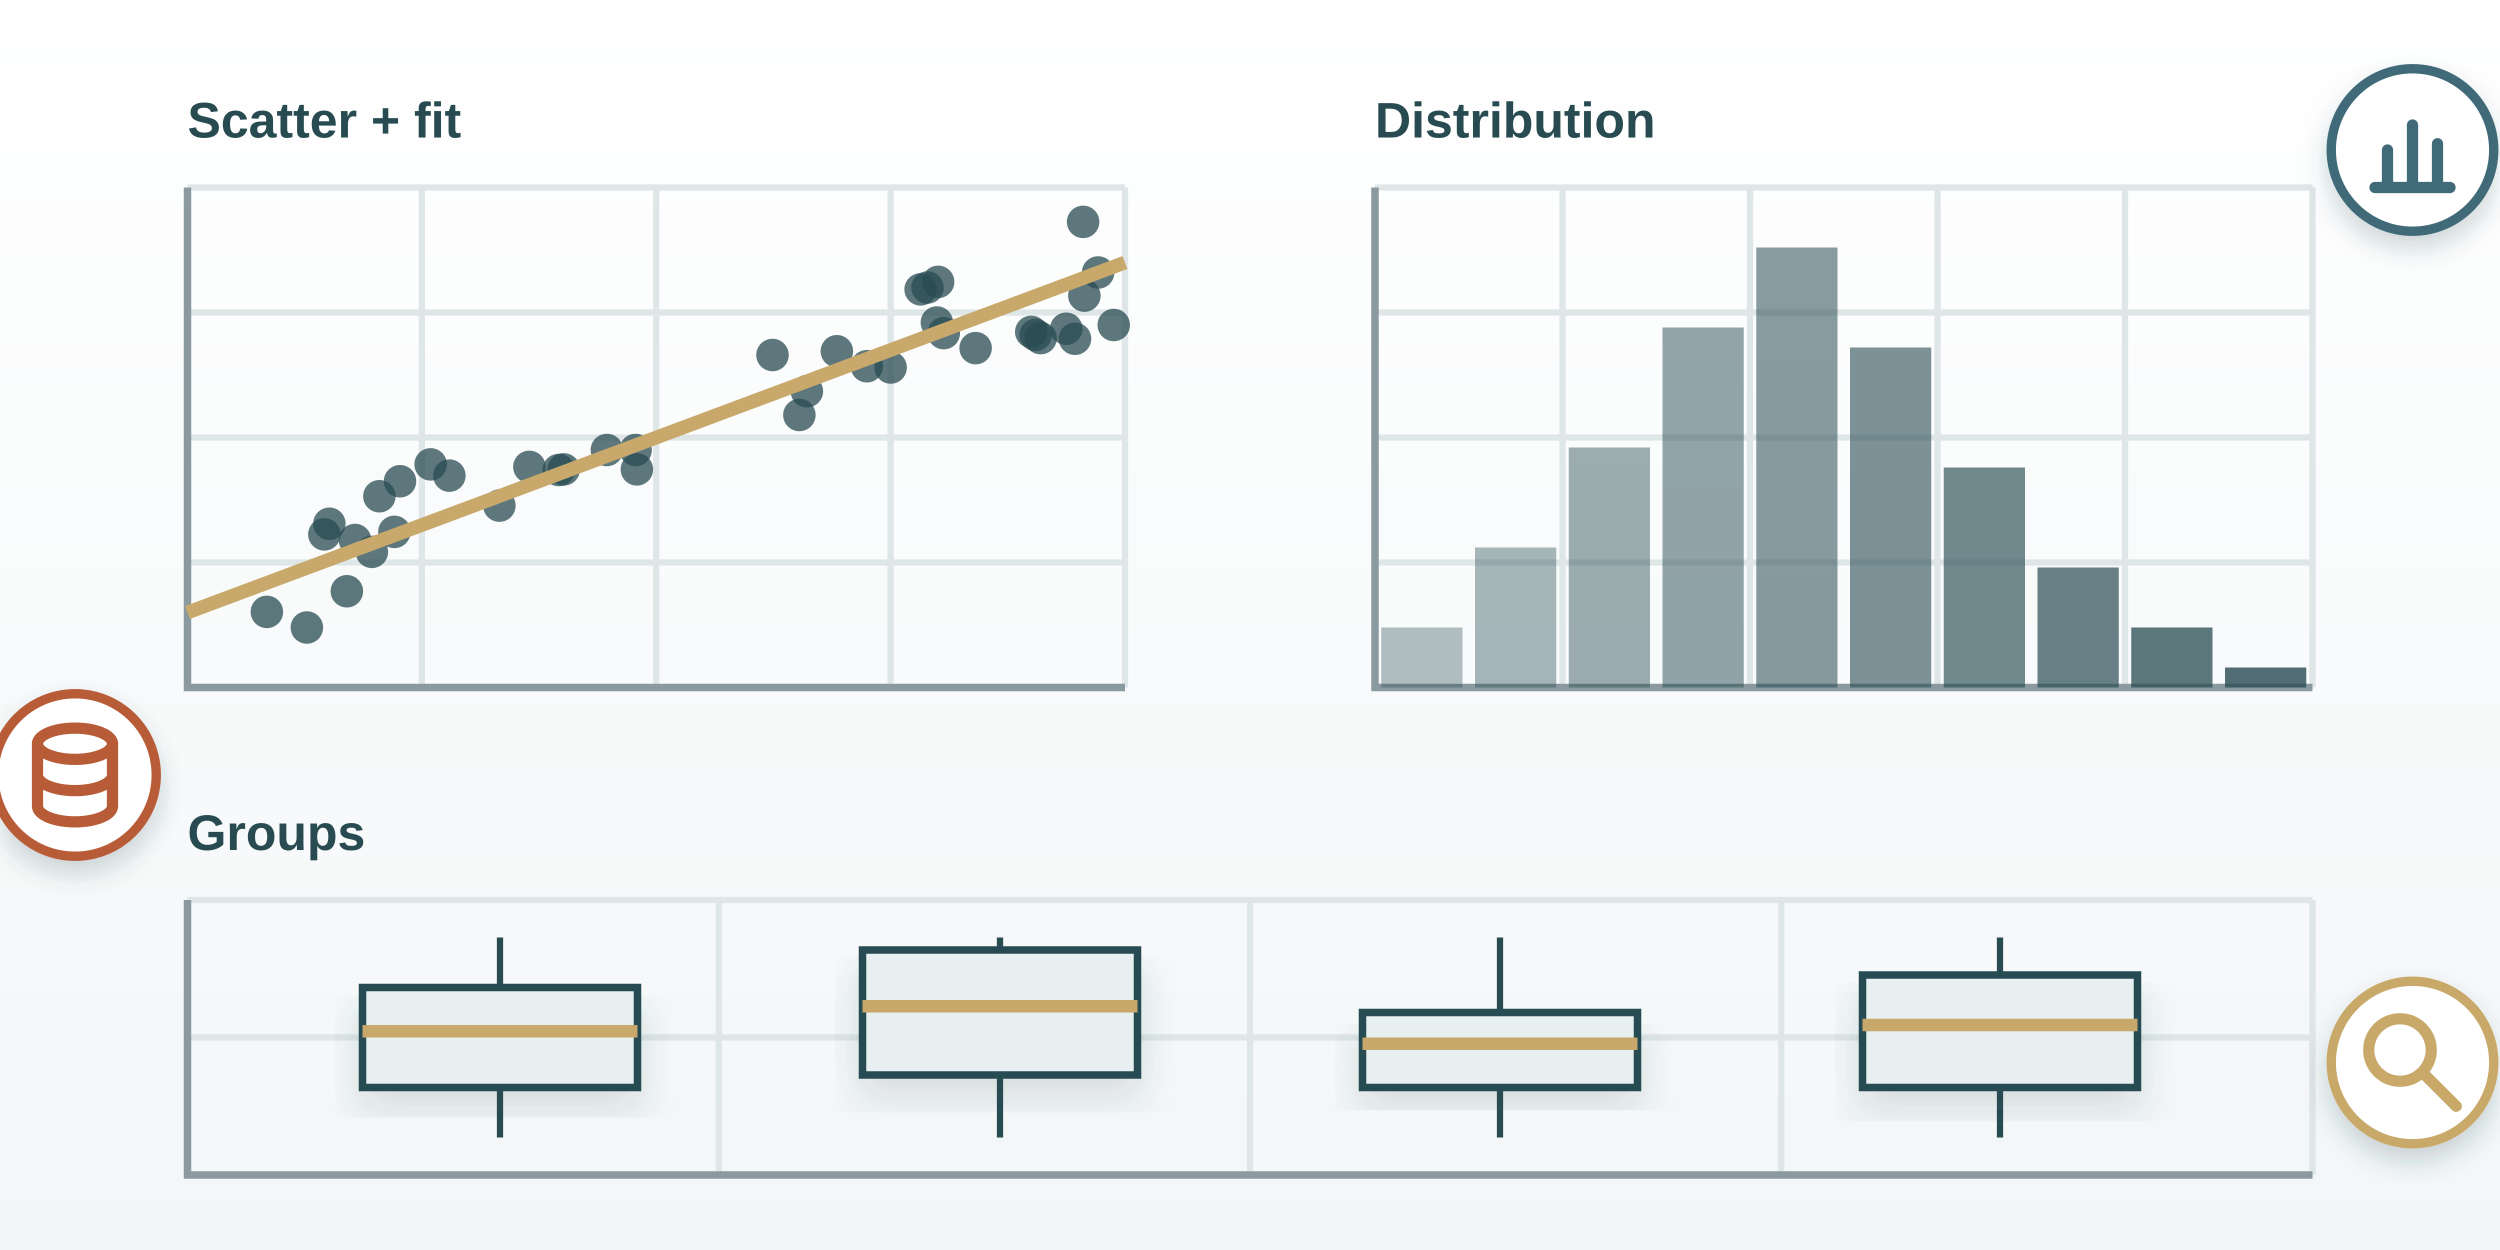
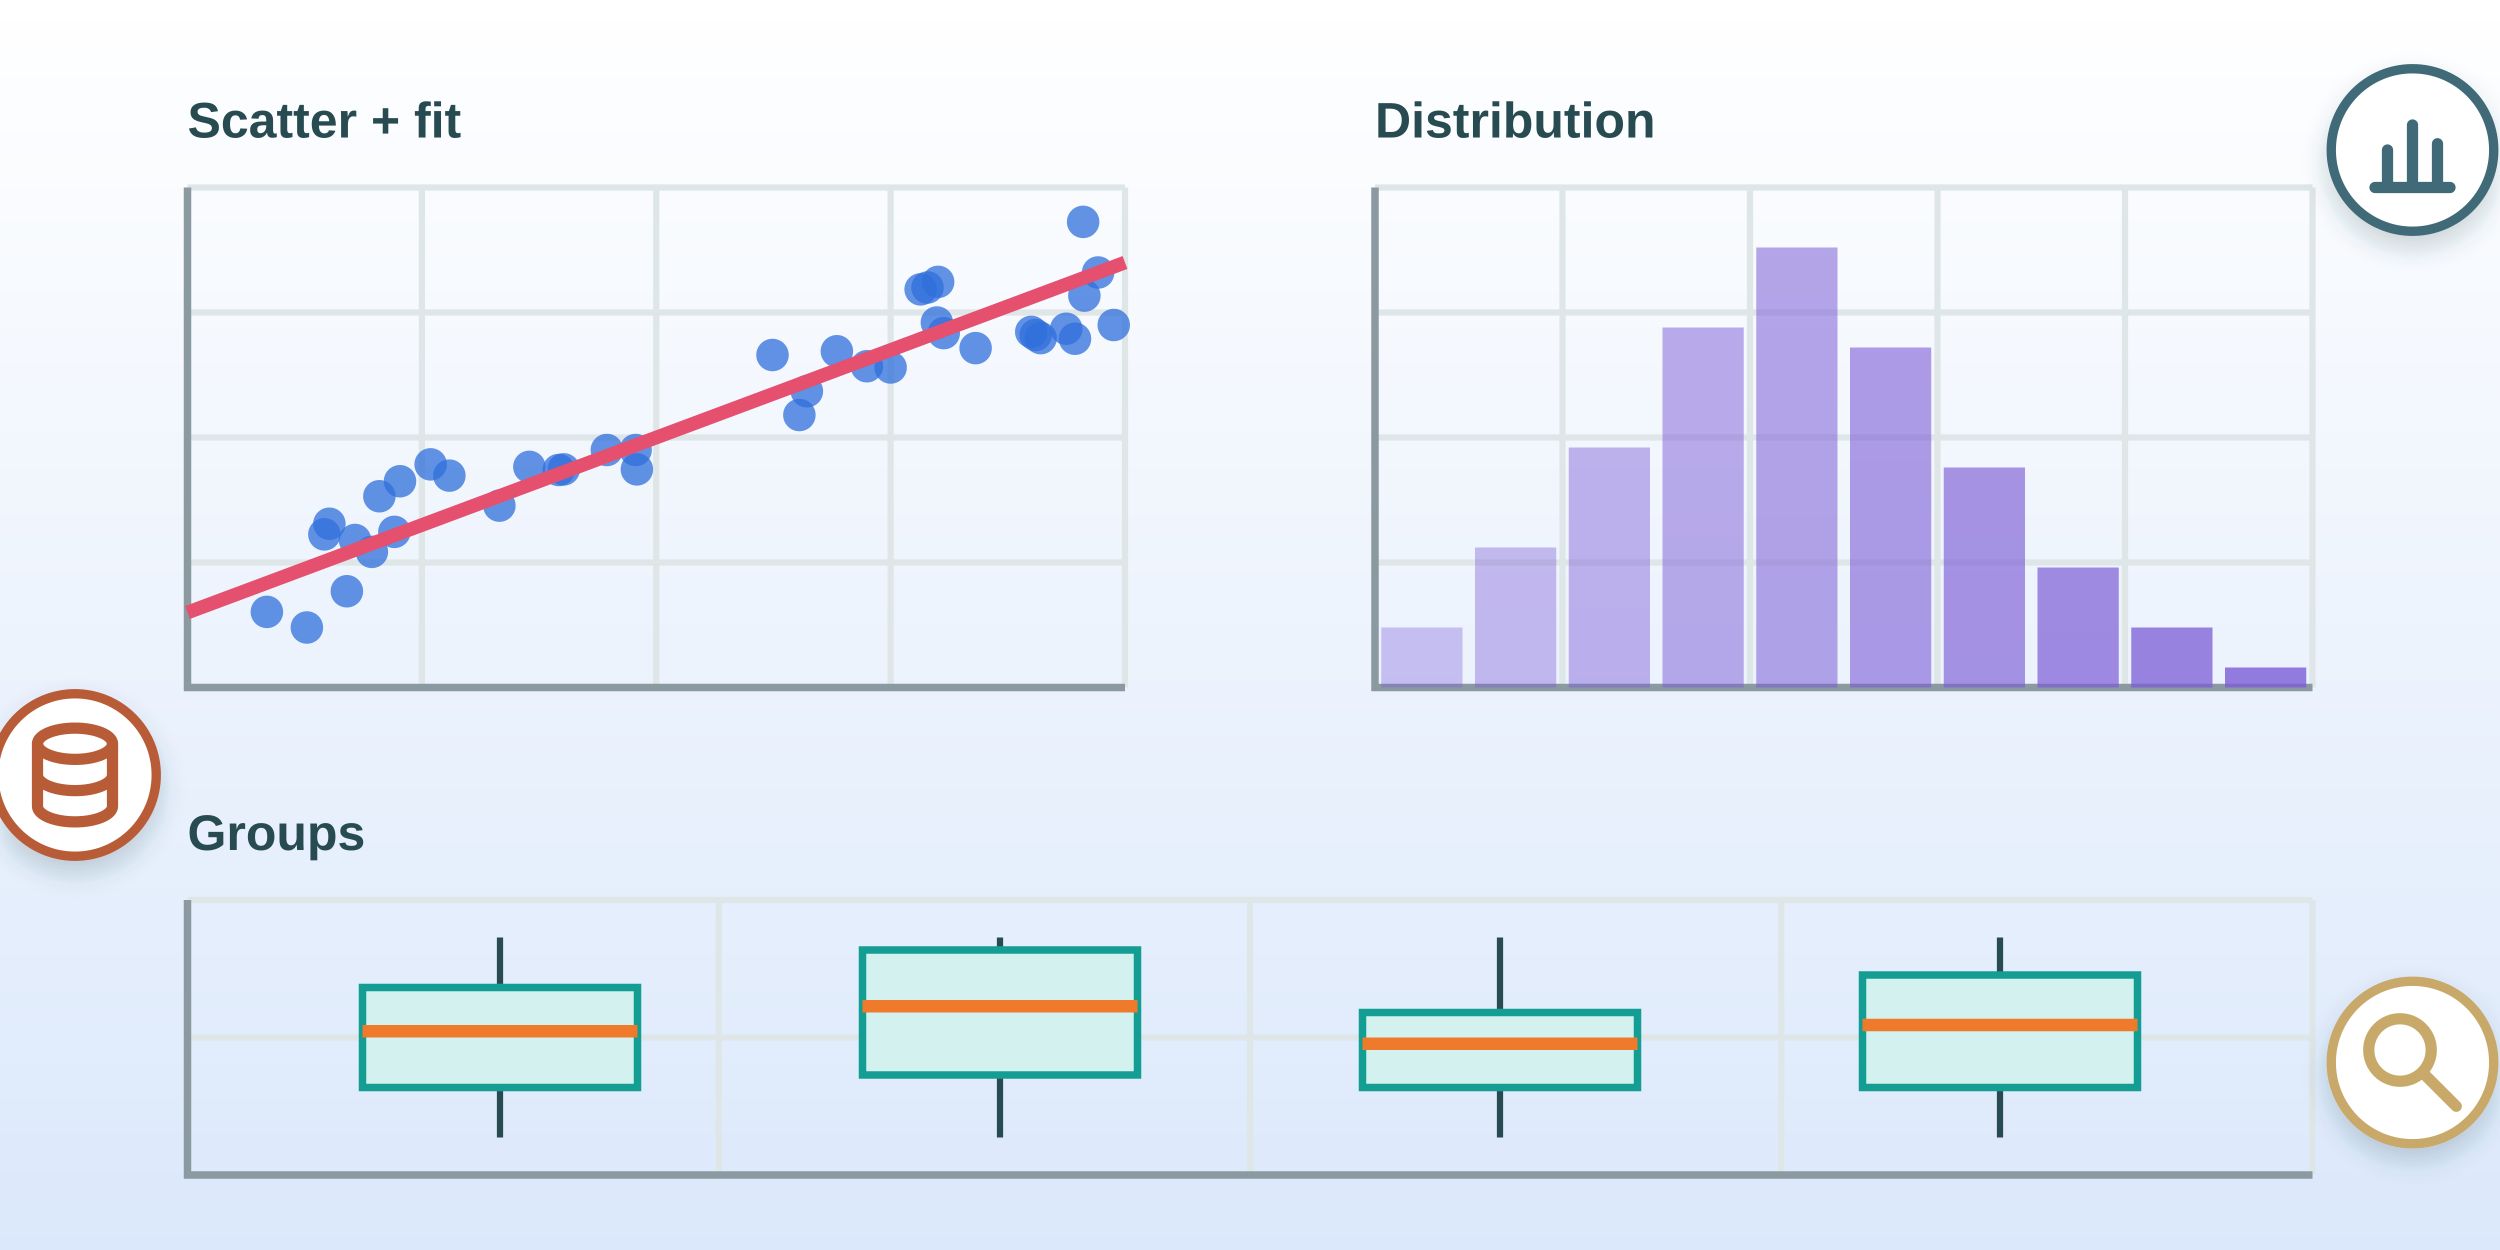
<svg xmlns="http://www.w3.org/2000/svg" viewBox="0 0 400 200" font-family="Manrope, Arial, sans-serif" role="img" aria-label="Scatter plot with regression, histogram, and box plots">
  <rect width="400" height="200" fill="url(#ground)" />
  <defs>
    <linearGradient id="ground" x1="0" y1="0" x2="0" y2="1">
      <stop offset="0" stop-color="#ffffff" />
-       <stop offset="1" stop-color="#f3f6f7" />
+       <stop offset="1" stop-color="#dbe8fb" />
    </linearGradient>
    <filter id="sh" x="-10%" y="-10%" width="130%" height="140%">
      <feDropShadow dx="0" dy="3" stdDeviation="3" flood-color="#284b52" flood-opacity="0.16" />
    </filter>
    <filter id="bs" x="-30%" y="-30%" width="160%" height="160%">
      <feDropShadow dx="0" dy="2" stdDeviation="2" flood-color="#284b52" flood-opacity="0.22" />
    </filter>
  </defs>
  <text x="30" y="22" font-size="8" font-weight="700" fill="#284b52" text-anchor="start">Scatter + fit</text>
  <path d="M30 90.0 H180" stroke="#dfe6e8" stroke-width="1" />
  <path d="M30 70.0 H180" stroke="#dfe6e8" stroke-width="1" />
  <path d="M30 50.0 H180" stroke="#dfe6e8" stroke-width="1" />
  <path d="M30 30.0 H180" stroke="#dfe6e8" stroke-width="1" />
  <path d="M67.5 110 V30" stroke="#dfe6e8" stroke-width="1" />
  <path d="M105.0 110 V30" stroke="#dfe6e8" stroke-width="1" />
  <path d="M142.5 110 V30" stroke="#dfe6e8" stroke-width="1" />
  <path d="M180.0 110 V30" stroke="#dfe6e8" stroke-width="1" />
  <path d="M30 30 V110 H180" fill="none" stroke="#8a9aa0" stroke-width="1.2" />
-   <circle cx="71.9" cy="76.1" r="2.6" fill="#284b52" opacity="0.75" />
-   <circle cx="68.9" cy="74.3" r="2.6" fill="#284b52" opacity="0.75" />
-   <circle cx="133.9" cy="56.2" r="2.6" fill="#284b52" opacity="0.75" />
-   <circle cx="173.5" cy="47.3" r="2.6" fill="#284b52" opacity="0.75" />
-   <circle cx="97.1" cy="72.0" r="2.6" fill="#284b52" opacity="0.75" />
-   <circle cx="170.6" cy="52.6" r="2.6" fill="#284b52" opacity="0.75" />
-   <circle cx="178.2" cy="52.0" r="2.6" fill="#284b52" opacity="0.75" />
-   <circle cx="173.3" cy="35.5" r="2.6" fill="#284b52" opacity="0.75" />
-   <circle cx="84.7" cy="74.7" r="2.6" fill="#284b52" opacity="0.75" />
-   <circle cx="63.1" cy="85.1" r="2.6" fill="#284b52" opacity="0.75" />
-   <circle cx="64.0" cy="77.0" r="2.6" fill="#284b52" opacity="0.75" />
-   <circle cx="59.5" cy="88.3" r="2.6" fill="#284b52" opacity="0.75" />
-   <circle cx="60.7" cy="79.4" r="2.6" fill="#284b52" opacity="0.75" />
-   <circle cx="123.6" cy="56.8" r="2.6" fill="#284b52" opacity="0.75" />
-   <circle cx="165.0" cy="53.1" r="2.6" fill="#284b52" opacity="0.75" />
-   <circle cx="156.1" cy="55.7" r="2.6" fill="#284b52" opacity="0.75" />
-   <circle cx="101.9" cy="75.1" r="2.6" fill="#284b52" opacity="0.75" />
-   <circle cx="127.9" cy="66.4" r="2.6" fill="#284b52" opacity="0.75" />
-   <circle cx="149.9" cy="51.6" r="2.6" fill="#284b52" opacity="0.75" />
-   <circle cx="42.7" cy="97.9" r="2.6" fill="#284b52" opacity="0.75" />
-   <circle cx="129.1" cy="62.6" r="2.6" fill="#284b52" opacity="0.75" />
-   <circle cx="166.5" cy="54.1" r="2.6" fill="#284b52" opacity="0.75" />
-   <circle cx="147.3" cy="46.3" r="2.6" fill="#284b52" opacity="0.75" />
-   <circle cx="142.5" cy="58.8" r="2.6" fill="#284b52" opacity="0.75" />
-   <circle cx="101.7" cy="72.0" r="2.6" fill="#284b52" opacity="0.75" />
-   <circle cx="56.8" cy="86.4" r="2.6" fill="#284b52" opacity="0.75" />
-   <circle cx="148.4" cy="46.0" r="2.6" fill="#284b52" opacity="0.75" />
-   <circle cx="79.9" cy="80.9" r="2.6" fill="#284b52" opacity="0.75" />
-   <circle cx="150.1" cy="45.1" r="2.6" fill="#284b52" opacity="0.75" />
-   <circle cx="175.7" cy="43.6" r="2.6" fill="#284b52" opacity="0.75" />
-   <circle cx="89.4" cy="75.2" r="2.6" fill="#284b52" opacity="0.75" />
-   <circle cx="90.2" cy="75.1" r="2.6" fill="#284b52" opacity="0.75" />
-   <circle cx="172.0" cy="54.2" r="2.6" fill="#284b52" opacity="0.75" />
-   <circle cx="138.7" cy="58.6" r="2.6" fill="#284b52" opacity="0.75" />
-   <circle cx="55.5" cy="94.6" r="2.6" fill="#284b52" opacity="0.75" />
-   <circle cx="49.1" cy="100.4" r="2.6" fill="#284b52" opacity="0.75" />
-   <circle cx="52.7" cy="83.8" r="2.6" fill="#284b52" opacity="0.75" />
-   <circle cx="165.7" cy="53.6" r="2.6" fill="#284b52" opacity="0.75" />
-   <circle cx="151.0" cy="53.3" r="2.6" fill="#284b52" opacity="0.75" />
-   <circle cx="51.9" cy="85.5" r="2.6" fill="#284b52" opacity="0.75" />
-   <path d="M30 98.0 L180 42.0" stroke="#c8a96b" stroke-width="2.2" />
+   <circle cx="71.9" cy="76.1" r="2.6" fill="#2f6fdb" opacity="0.75" />
+   <circle cx="68.9" cy="74.3" r="2.6" fill="#2f6fdb" opacity="0.75" />
+   <circle cx="133.9" cy="56.2" r="2.6" fill="#2f6fdb" opacity="0.75" />
+   <circle cx="173.5" cy="47.3" r="2.6" fill="#2f6fdb" opacity="0.75" />
+   <circle cx="97.1" cy="72.0" r="2.6" fill="#2f6fdb" opacity="0.75" />
+   <circle cx="170.6" cy="52.6" r="2.6" fill="#2f6fdb" opacity="0.75" />
+   <circle cx="178.2" cy="52.0" r="2.6" fill="#2f6fdb" opacity="0.75" />
+   <circle cx="173.3" cy="35.5" r="2.6" fill="#2f6fdb" opacity="0.75" />
+   <circle cx="84.7" cy="74.7" r="2.6" fill="#2f6fdb" opacity="0.75" />
+   <circle cx="63.1" cy="85.1" r="2.6" fill="#2f6fdb" opacity="0.75" />
+   <circle cx="64.0" cy="77.0" r="2.6" fill="#2f6fdb" opacity="0.75" />
+   <circle cx="59.5" cy="88.3" r="2.6" fill="#2f6fdb" opacity="0.75" />
+   <circle cx="60.7" cy="79.4" r="2.6" fill="#2f6fdb" opacity="0.75" />
+   <circle cx="123.6" cy="56.8" r="2.6" fill="#2f6fdb" opacity="0.75" />
+   <circle cx="165.0" cy="53.1" r="2.6" fill="#2f6fdb" opacity="0.75" />
+   <circle cx="156.1" cy="55.7" r="2.6" fill="#2f6fdb" opacity="0.75" />
+   <circle cx="101.9" cy="75.1" r="2.6" fill="#2f6fdb" opacity="0.75" />
+   <circle cx="127.9" cy="66.4" r="2.6" fill="#2f6fdb" opacity="0.75" />
+   <circle cx="149.9" cy="51.6" r="2.6" fill="#2f6fdb" opacity="0.75" />
+   <circle cx="42.7" cy="97.9" r="2.6" fill="#2f6fdb" opacity="0.75" />
+   <circle cx="129.1" cy="62.6" r="2.6" fill="#2f6fdb" opacity="0.75" />
+   <circle cx="166.5" cy="54.1" r="2.6" fill="#2f6fdb" opacity="0.75" />
+   <circle cx="147.3" cy="46.3" r="2.6" fill="#2f6fdb" opacity="0.75" />
+   <circle cx="142.5" cy="58.8" r="2.6" fill="#2f6fdb" opacity="0.75" />
+   <circle cx="101.7" cy="72.0" r="2.6" fill="#2f6fdb" opacity="0.75" />
+   <circle cx="56.8" cy="86.4" r="2.6" fill="#2f6fdb" opacity="0.75" />
+   <circle cx="148.4" cy="46.0" r="2.6" fill="#2f6fdb" opacity="0.75" />
+   <circle cx="79.9" cy="80.9" r="2.6" fill="#2f6fdb" opacity="0.75" />
+   <circle cx="150.1" cy="45.1" r="2.6" fill="#2f6fdb" opacity="0.75" />
+   <circle cx="175.7" cy="43.6" r="2.6" fill="#2f6fdb" opacity="0.75" />
+   <circle cx="89.4" cy="75.2" r="2.6" fill="#2f6fdb" opacity="0.75" />
+   <circle cx="90.2" cy="75.1" r="2.6" fill="#2f6fdb" opacity="0.75" />
+   <circle cx="172.0" cy="54.2" r="2.6" fill="#2f6fdb" opacity="0.75" />
+   <circle cx="138.7" cy="58.6" r="2.6" fill="#2f6fdb" opacity="0.75" />
+   <circle cx="55.5" cy="94.6" r="2.6" fill="#2f6fdb" opacity="0.75" />
+   <circle cx="49.1" cy="100.4" r="2.6" fill="#2f6fdb" opacity="0.75" />
+   <circle cx="52.7" cy="83.8" r="2.6" fill="#2f6fdb" opacity="0.75" />
+   <circle cx="165.7" cy="53.6" r="2.6" fill="#2f6fdb" opacity="0.75" />
+   <circle cx="151.0" cy="53.3" r="2.6" fill="#2f6fdb" opacity="0.75" />
+   <circle cx="51.9" cy="85.5" r="2.6" fill="#2f6fdb" opacity="0.75" />
+   <path d="M30 98.0 L180 42.0" stroke="#e4506e" stroke-width="2.2" />
  <text x="220" y="22" font-size="8" font-weight="700" fill="#284b52" text-anchor="start">Distribution</text>
  <path d="M220 90.0 H370" stroke="#dfe6e8" stroke-width="1" />
  <path d="M220 70.0 H370" stroke="#dfe6e8" stroke-width="1" />
  <path d="M220 50.0 H370" stroke="#dfe6e8" stroke-width="1" />
  <path d="M220 30.0 H370" stroke="#dfe6e8" stroke-width="1" />
  <path d="M250.0 110 V30" stroke="#dfe6e8" stroke-width="1" />
  <path d="M280.0 110 V30" stroke="#dfe6e8" stroke-width="1" />
  <path d="M310.0 110 V30" stroke="#dfe6e8" stroke-width="1" />
  <path d="M340.0 110 V30" stroke="#dfe6e8" stroke-width="1" />
  <path d="M370.0 110 V30" stroke="#dfe6e8" stroke-width="1" />
  <path d="M220 30 V110 H370" fill="none" stroke="#8a9aa0" stroke-width="1.2" />
-   <rect x="221" y="100.4" width="13" height="9.6" fill="#284b52" opacity="0.35" />
-   <rect x="236" y="87.6" width="13" height="22.4" fill="#284b52" opacity="0.4" />
-   <rect x="251" y="71.6" width="13" height="38.4" fill="#284b52" opacity="0.45" />
-   <rect x="266" y="52.4" width="13" height="57.6" fill="#284b52" opacity="0.5" />
-   <rect x="281" y="39.6" width="13" height="70.4" fill="#284b52" opacity="0.55" />
-   <rect x="296" y="55.6" width="13" height="54.4" fill="#284b52" opacity="0.6" />
-   <rect x="311" y="74.8" width="13" height="35.2" fill="#284b52" opacity="0.65" />
-   <rect x="326" y="90.8" width="13" height="19.2" fill="#284b52" opacity="0.7" />
-   <rect x="341" y="100.4" width="13" height="9.6" fill="#284b52" opacity="0.75" />
-   <rect x="356" y="106.8" width="13" height="3.2" fill="#284b52" opacity="0.8" />
+   <rect x="221" y="100.4" width="13" height="9.6" fill="#7c5cd6" opacity="0.35" />
+   <rect x="236" y="87.6" width="13" height="22.4" fill="#7c5cd6" opacity="0.4" />
+   <rect x="251" y="71.6" width="13" height="38.4" fill="#7c5cd6" opacity="0.45" />
+   <rect x="266" y="52.4" width="13" height="57.6" fill="#7c5cd6" opacity="0.5" />
+   <rect x="281" y="39.6" width="13" height="70.4" fill="#7c5cd6" opacity="0.55" />
+   <rect x="296" y="55.6" width="13" height="54.4" fill="#7c5cd6" opacity="0.6" />
+   <rect x="311" y="74.8" width="13" height="35.2" fill="#7c5cd6" opacity="0.65" />
+   <rect x="326" y="90.8" width="13" height="19.2" fill="#7c5cd6" opacity="0.7" />
+   <rect x="341" y="100.4" width="13" height="9.6" fill="#7c5cd6" opacity="0.75" />
+   <rect x="356" y="106.8" width="13" height="3.2" fill="#7c5cd6" opacity="0.8" />
  <text x="30" y="136" font-size="8" font-weight="700" fill="#284b52" text-anchor="start">Groups</text>
  <path d="M30 166.0 H370" stroke="#dfe6e8" stroke-width="1" />
  <path d="M30 144.0 H370" stroke="#dfe6e8" stroke-width="1" />
  <path d="M115.0 188 V144" stroke="#dfe6e8" stroke-width="1" />
  <path d="M200.0 188 V144" stroke="#dfe6e8" stroke-width="1" />
  <path d="M285.0 188 V144" stroke="#dfe6e8" stroke-width="1" />
  <path d="M370.0 188 V144" stroke="#dfe6e8" stroke-width="1" />
  <path d="M30 144 V188 H370" fill="none" stroke="#8a9aa0" stroke-width="1.2" />
  <path d="M80 150 V182" stroke="#284b52" stroke-width="1" />
-   <rect x="58" y="158" width="44" height="16" fill="#e8eff0" stroke="#284b52" stroke-width="1.2" filter="url(#sh)" />
-   <path d="M58 165 H102" stroke="#c8a96b" stroke-width="2" />
+   <rect x="58" y="158" width="44" height="16" fill="#d3f1ee" stroke="#149e93" stroke-width="1.2" />
+   <path d="M58 165 H102" stroke="#ef7a2b" stroke-width="2" />
  <path d="M160 150 V182" stroke="#284b52" stroke-width="1" />
-   <rect x="138" y="152" width="44" height="20" fill="#e8eff0" stroke="#284b52" stroke-width="1.2" filter="url(#sh)" />
-   <path d="M138 161 H182" stroke="#c8a96b" stroke-width="2" />
+   <rect x="138" y="152" width="44" height="20" fill="#d3f1ee" stroke="#149e93" stroke-width="1.2" />
+   <path d="M138 161 H182" stroke="#ef7a2b" stroke-width="2" />
  <path d="M240 150 V182" stroke="#284b52" stroke-width="1" />
-   <rect x="218" y="162" width="44" height="12" fill="#e8eff0" stroke="#284b52" stroke-width="1.2" filter="url(#sh)" />
-   <path d="M218 167 H262" stroke="#c8a96b" stroke-width="2" />
+   <rect x="218" y="162" width="44" height="12" fill="#d3f1ee" stroke="#149e93" stroke-width="1.2" />
+   <path d="M218 167 H262" stroke="#ef7a2b" stroke-width="2" />
  <path d="M320 150 V182" stroke="#284b52" stroke-width="1" />
-   <rect x="298" y="156" width="44" height="18" fill="#e8eff0" stroke="#284b52" stroke-width="1.2" filter="url(#sh)" />
-   <path d="M298 164 H342" stroke="#c8a96b" stroke-width="2" />
+   <rect x="298" y="156" width="44" height="18" fill="#d3f1ee" stroke="#149e93" stroke-width="1.2" />
+   <path d="M298 164 H342" stroke="#ef7a2b" stroke-width="2" />
  <g transform="translate(386 24)" filter="url(#bs)">
    <circle r="13" fill="#ffffff" stroke="#3f6b78" stroke-width="1.5" />
    <g fill="none" stroke="#3f6b78" stroke-width="1.8" stroke-linecap="round" stroke-linejoin="round" color="#3f6b78">
      <path d="M-6 6 H6 M-4 6 V0 M0 6 V-4 M4 6 V-1" />
    </g>
  </g>
  <g transform="translate(386 170)" filter="url(#bs)">
    <circle r="13" fill="#ffffff" stroke="#c8a96b" stroke-width="1.5" />
    <g fill="none" stroke="#c8a96b" stroke-width="1.8" stroke-linecap="round" stroke-linejoin="round" color="#c8a96b">
      <circle cx="-2" cy="-2" r="5" />
      <path d="M2 2 L7 7" />
    </g>
  </g>
  <g transform="translate(12 124)" filter="url(#bs)">
    <circle r="13" fill="#ffffff" stroke="#b85c38" stroke-width="1.5" />
    <g fill="none" stroke="#b85c38" stroke-width="1.8" stroke-linecap="round" stroke-linejoin="round" color="#b85c38">
      <ellipse cx="0" cy="-5" rx="6" ry="2.5" />
      <path d="M-6 -5 V5 A6 2.5 0 0 0 6 5 V-5 M-6 0 A6 2.5 0 0 0 6 0" />
    </g>
  </g>
</svg>
